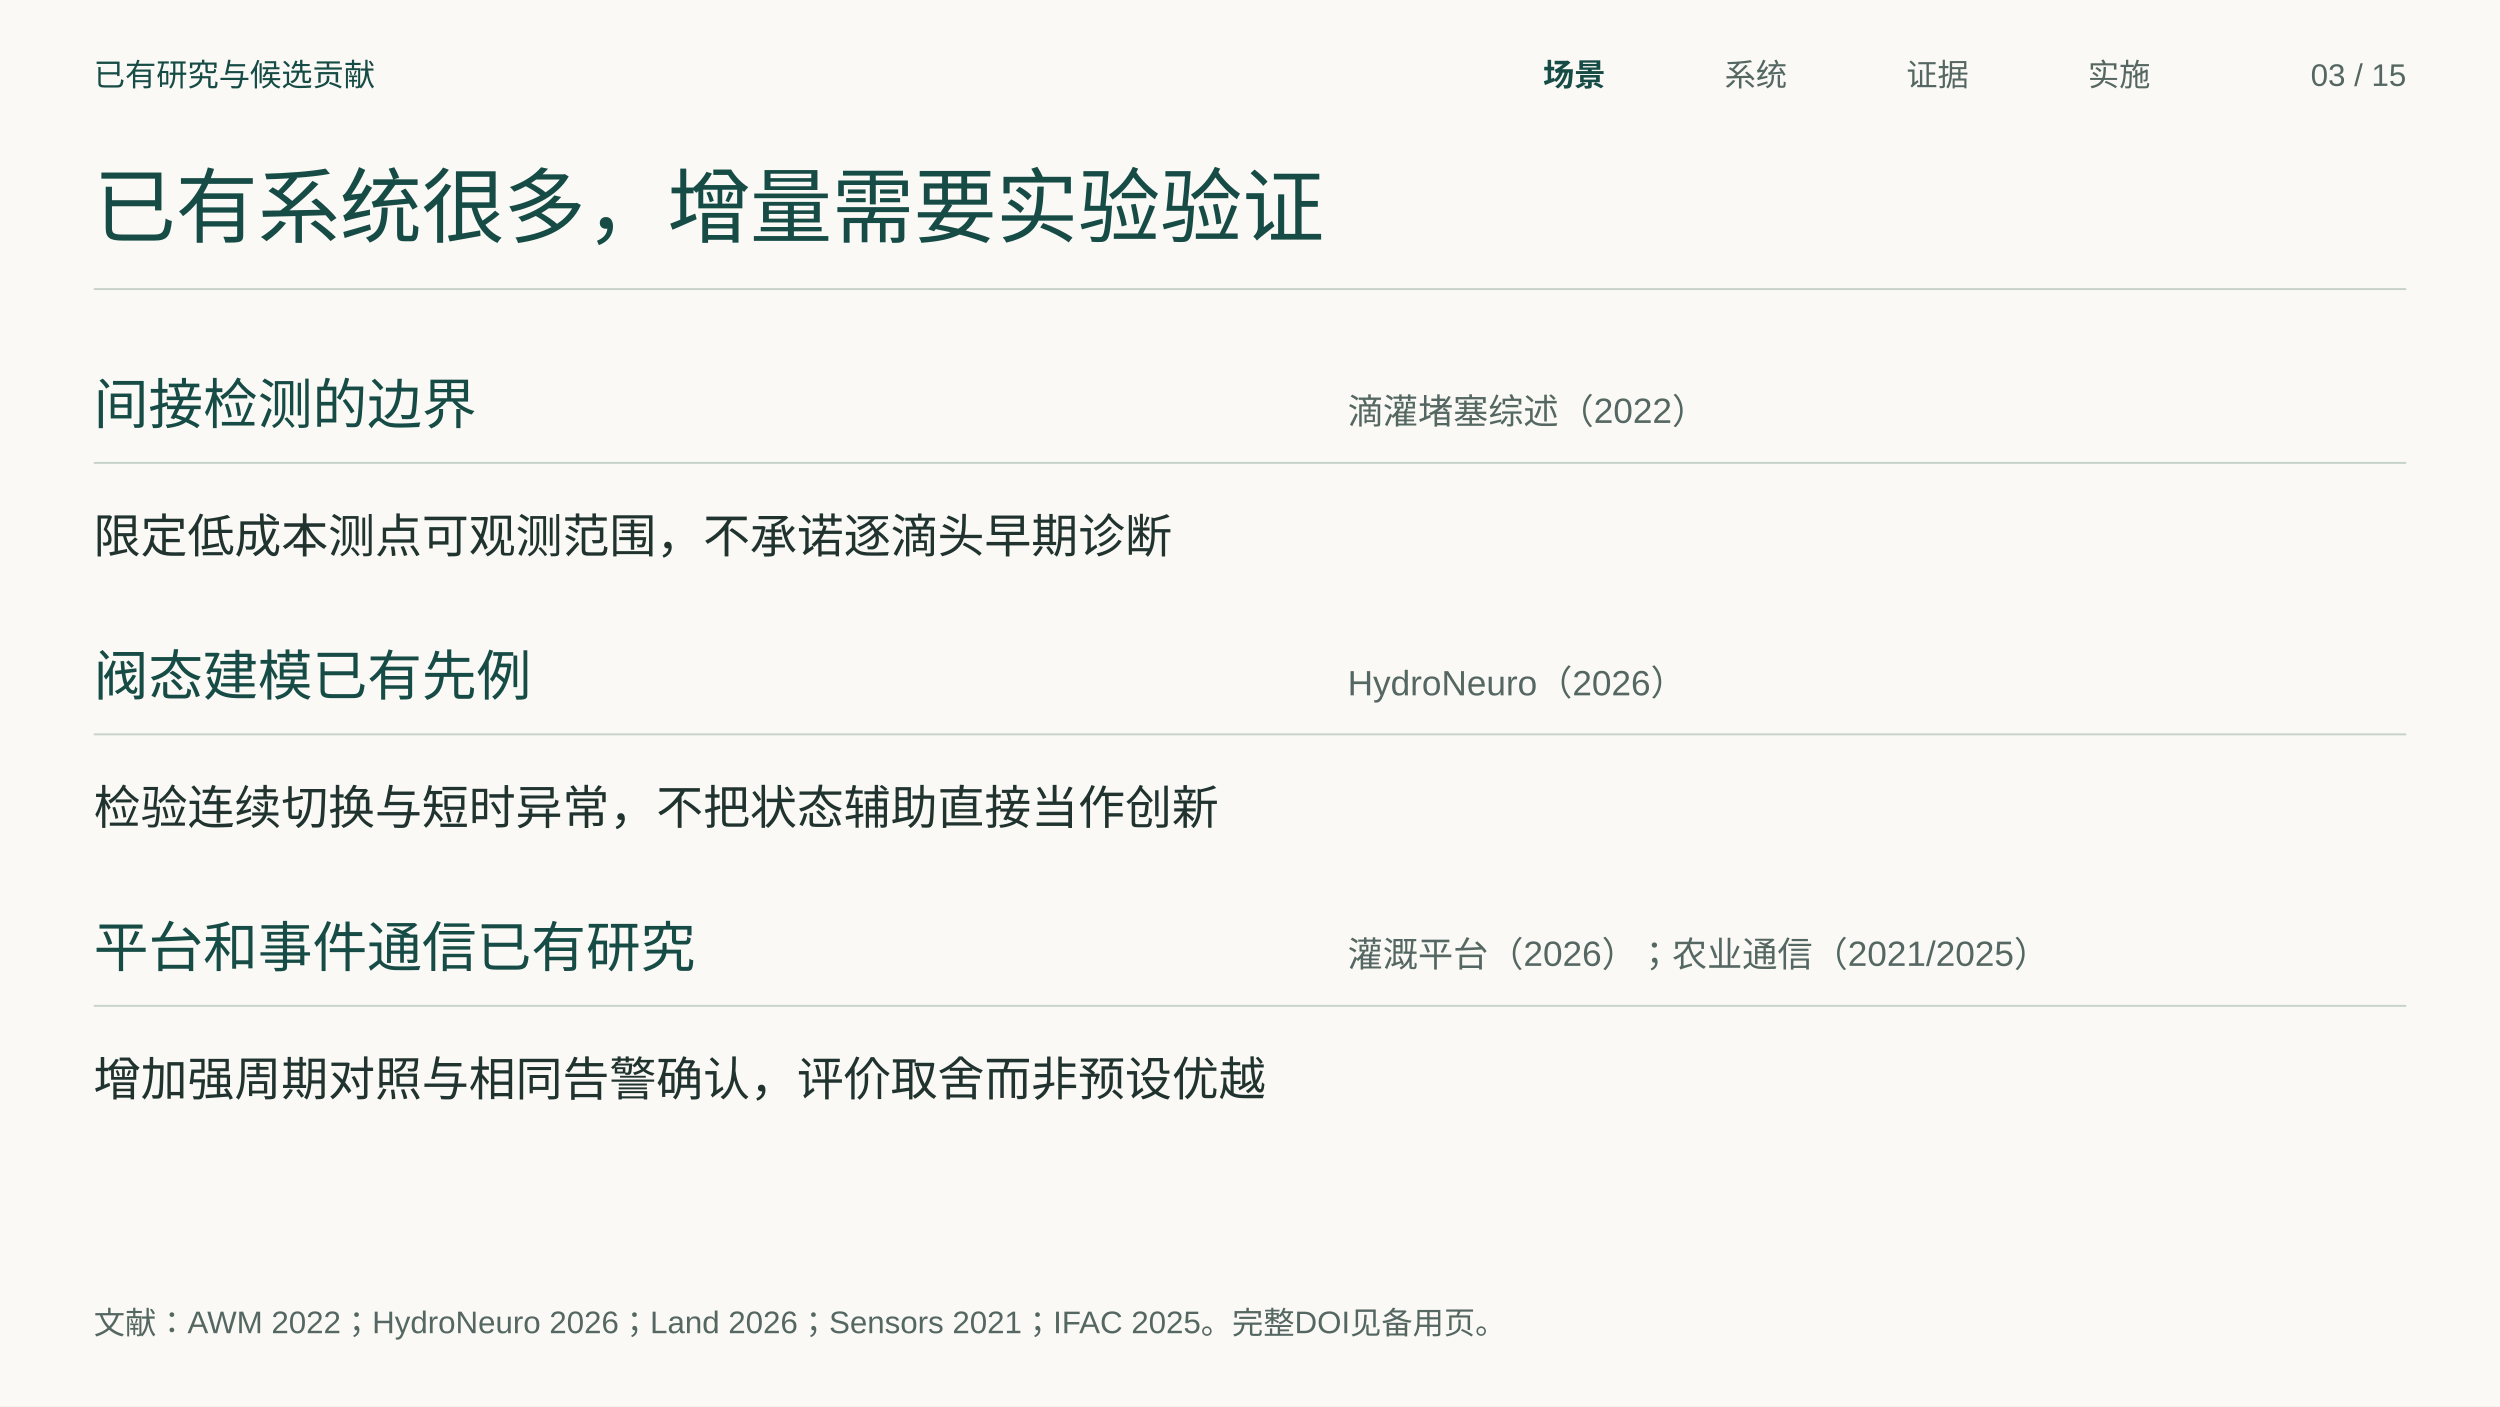
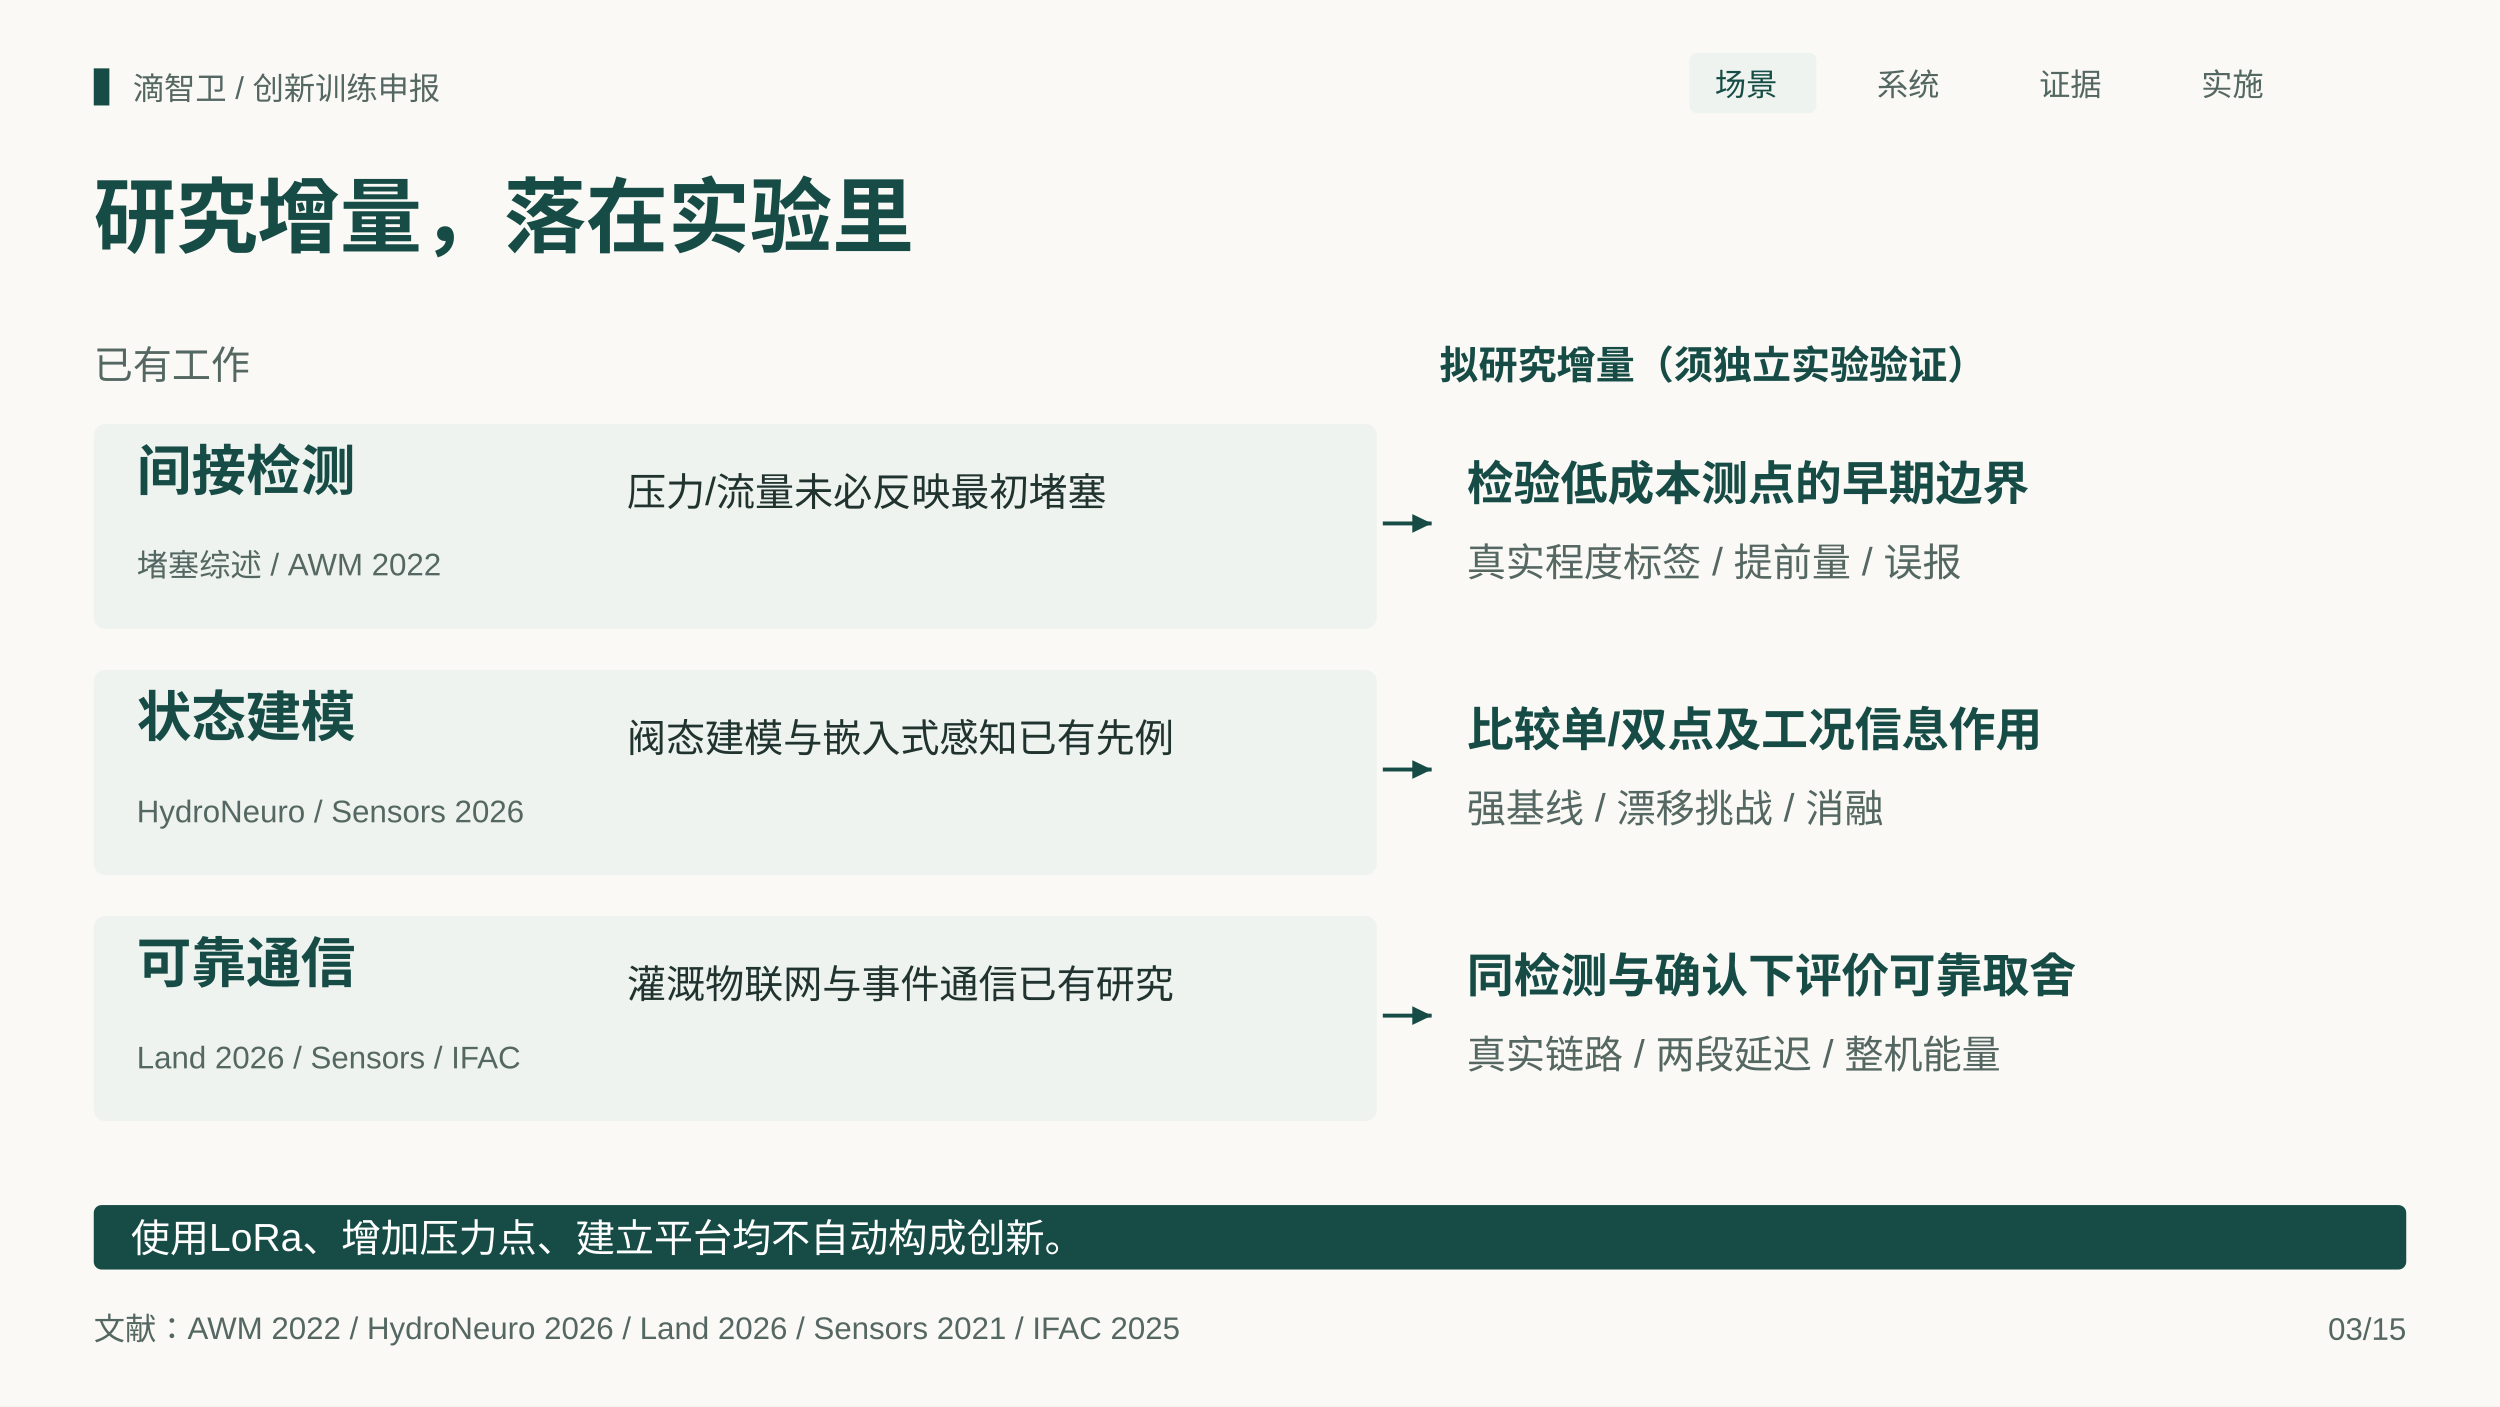
<svg xmlns="http://www.w3.org/2000/svg" viewBox="0 0 1280 720" data-pptx-page-role="content" font-family="Microsoft YaHei, Arial">
+   <defs>
+     <linearGradient id="deep-field" x1="0" y1="0" x2="1" y2="1">
+       <stop offset="0%" stop-color="#164C45" />
+       <stop offset="100%" stop-color="#092E2B" />
+     </linearGradient>
+   </defs>
  <rect id="page-background" data-pptx-role="background" x="0" y="0" width="1280" height="720" rx="0" fill="#FAF9F5" stroke="none" />
-   <text id="page-kicker" data-pptx-role="header" x="48" y="44" font-size="16" fill="#164C45">已有研究与候选贡献</text>
-   <text id="page-route-0" data-pptx-role="header" x="790" y="44" font-size="16" fill="#164C45" font-weight="bold">场景</text>
-   <text id="page-route-1" data-pptx-role="header" x="883" y="44" font-size="16" fill="#556762">系统</text>
-   <text id="page-route-2" data-pptx-role="header" x="976" y="44" font-size="16" fill="#556762">证据</text>
-   <text id="page-route-3" data-pptx-role="header" x="1069" y="44" font-size="16" fill="#556762">实施</text>
-   <g id="page-title" data-pptx-bounds="48 65 1184 95">
-     <text x="48" y="121" font-family="SimHei, Arial" font-size="42" fill="#164C45" text-anchor="start">已有系统很多，增量需要实验验证</text>
+   <rect id="header-mark" data-pptx-role="decoration" x="48" y="35" width="8" height="19" rx="0" fill="#164C45" stroke="none" />
+   <text id="page-kicker" data-pptx-role="header" x="68" y="51" font-size="16" fill="#556762">滴智卫 / 创新训练申报</text>
+   <rect id="route-highlight" data-pptx-role="decoration" x="865" y="27" width="65" height="31" rx="4" fill="#EEF3EF" stroke="none" />
+   <text id="page-route-0" data-pptx-role="header" x="878" y="49" font-size="16" fill="#164C45">场景</text>
+   <text id="page-route-1" data-pptx-role="header" x="961" y="49" font-size="16" fill="#556762">系统</text>
+   <text id="page-route-2" data-pptx-role="header" x="1044" y="49" font-size="16" fill="#556762">证据</text>
+   <text id="page-route-3" data-pptx-role="header" x="1127" y="49" font-size="16" fill="#556762">实施</text>
+   <g id="page-title" data-pptx-bounds="48 82 1184 78">
+     <text x="48" y="126" font-size="42" fill="#164C45" text-anchor="start" font-weight="bold">研究增量，落在实验里</text>
  </g>
-   <line id="header-rule" data-pptx-role="decoration" x1="48" y1="148" x2="1232" y2="148" stroke="#C7D2CB" stroke-width="1" />
-   <text id="source-footer" data-pptx-role="footer" x="48" y="683" font-size="16" fill="#556762">文献：AWM 2022；HydroNeuro 2026；Land 2026；Sensors 2021；IFAC 2025。完整DOI见备用页。</text>
-   <text id="page-number" data-pptx-role="page-number" x="1232" y="44" font-size="16" text-anchor="end" fill="#556762">03 / 15</text>
-   <g id="research-position" data-pptx-bounds="48 175 1184 449">
-     <text x="48" y="217" font-size="28" fill="#164C45" text-anchor="start">间接检测的边界</text>
-     <text x="690" y="217" font-size="18" fill="#556762" text-anchor="start">滴灌堵塞综述（2022）</text>
-     <line x1="48" y1="237" x2="1232" y2="237" stroke="#C7D2CB" stroke-width="1" />
-     <text x="48" y="283" font-size="24" fill="#20332F">限定低成本测点可观测范围，不承诺逐滴头早期诊断</text>
-     <text x="48" y="356" font-size="28" fill="#164C45" text-anchor="start">阀态建模已有先例</text>
-     <text x="690" y="356" font-size="18" fill="#556762" text-anchor="start">HydroNeuro（2026）</text>
-     <line x1="48" y1="376" x2="1232" y2="376" stroke="#C7D2CB" stroke-width="1" />
-     <text x="48" y="422" font-size="24" fill="#20332F">检验连续切换与短时异常，不把状态辅助直接当作创新</text>
-     <text x="48" y="495" font-size="28" fill="#164C45" text-anchor="start">平台和事件通信已有研究</text>
-     <text x="690" y="495" font-size="18" fill="#556762" text-anchor="start">灌溉平台（2026）；农业通信（2021/2025）</text>
-     <line x1="48" y1="515" x2="1232" y2="515" stroke="#C7D2CB" stroke-width="1" />
-     <text x="48" y="561" font-size="24" fill="#20332F">增加强周期对照与相同告警确认，评价取舍而非预设优越</text>
+   <text id="source-footer" data-pptx-role="footer" x="48" y="686" font-size="16" fill="#556762">文献：AWM 2022 / HydroNeuro 2026 / Land 2026 / Sensors 2021 / IFAC 2025</text>
+   <text id="page-number" data-pptx-role="page-number" x="1232" y="686" text-anchor="end" font-size="16" fill="#556762">03/15</text>
+   <g id="prior-work-increment" data-pptx-bounds="48 174 1184 481">
+     <text x="48" y="194" font-size="20" fill="#556762" text-anchor="start">已有工作</text>
+     <text x="737" y="194" font-size="20" fill="#164C45" text-anchor="start" font-weight="bold">拟研究增量（须独立实验验证）</text>
+     <rect x="48" y="217" width="657" height="105" rx="6" fill="#EEF3EF" stroke="none" />
+     <text x="70" y="251" font-size="28" fill="#164C45" text-anchor="start" font-weight="bold">间接检测</text>
+     <text x="70" y="295" font-size="16" fill="#556762" text-anchor="start">堵塞综述 / AWM 2022</text>
+     <text x="321" y="259" font-size="20" fill="#20332F">压力/流量未必反映最初堵塞</text>
+     <line x1="708" y1="268" x2="733" y2="268" stroke="#164C45" stroke-width="2" />
+     <polygon points="733,268 723.095,272.785 723.095,263.215" fill="#164C45" stroke="none" stroke-width="1" />
+     <text x="751" y="256" font-size="24" fill="#164C45" text-anchor="start" font-weight="bold">检验低成本测点的早期边界</text>
+     <text x="751" y="295" font-size="20" fill="#556762" text-anchor="start">真实程度标签 / 提前量 / 误报</text>
+     <rect x="48" y="343" width="657" height="105" rx="6" fill="#EEF3EF" stroke="none" />
+     <text x="70" y="377" font-size="28" fill="#164C45" text-anchor="start" font-weight="bold">状态建模</text>
+     <text x="70" y="421" font-size="16" fill="#556762" text-anchor="start">HydroNeuro / Sensors 2026</text>
+     <text x="321" y="385" font-size="20" fill="#20332F">阀态建模与嵌入式感知已有先例</text>
+     <line x1="708" y1="394" x2="733" y2="394" stroke="#164C45" stroke-width="2" />
+     <polygon points="733,394 723.095,398.785 723.095,389.215" fill="#164C45" stroke="none" stroke-width="1" />
+     <text x="751" y="382" font-size="24" fill="#164C45" text-anchor="start" font-weight="bold">比较单/双点及工况信息作用</text>
+     <text x="751" y="421" font-size="20" fill="#556762" text-anchor="start">强基线 / 漂移挑战 / 消融</text>
+     <rect x="48" y="469" width="657" height="105" rx="6" fill="#EEF3EF" stroke="none" />
+     <text x="70" y="503" font-size="28" fill="#164C45" text-anchor="start" font-weight="bold">可靠通信</text>
+     <text x="70" y="547" font-size="16" fill="#556762" text-anchor="start">Land 2026 / Sensors / IFAC</text>
+     <text x="321" y="511" font-size="20" fill="#20332F">灌溉物联网与事件通信已有研究</text>
+     <line x1="708" y1="520" x2="733" y2="520" stroke="#164C45" stroke-width="2" />
+     <polygon points="733,520 723.095,524.785 723.095,515.215" fill="#164C45" stroke="none" stroke-width="1" />
+     <text x="751" y="508" font-size="24" fill="#164C45" text-anchor="start" font-weight="bold">同检测与确认下评价可靠取舍</text>
+     <text x="751" y="547" font-size="20" fill="#556762" text-anchor="start">真实链路 / 两段延迟 / 整机能量</text>
+     <rect x="48" y="617" width="1184" height="33" rx="4" fill="#164C45" stroke="none" />
+     <text x="67" y="641" font-size="20" fill="#FFFFFF" text-anchor="start">使用LoRa、增加压力点、建立平台均不自动构成创新。</text>
  </g>
</svg>
